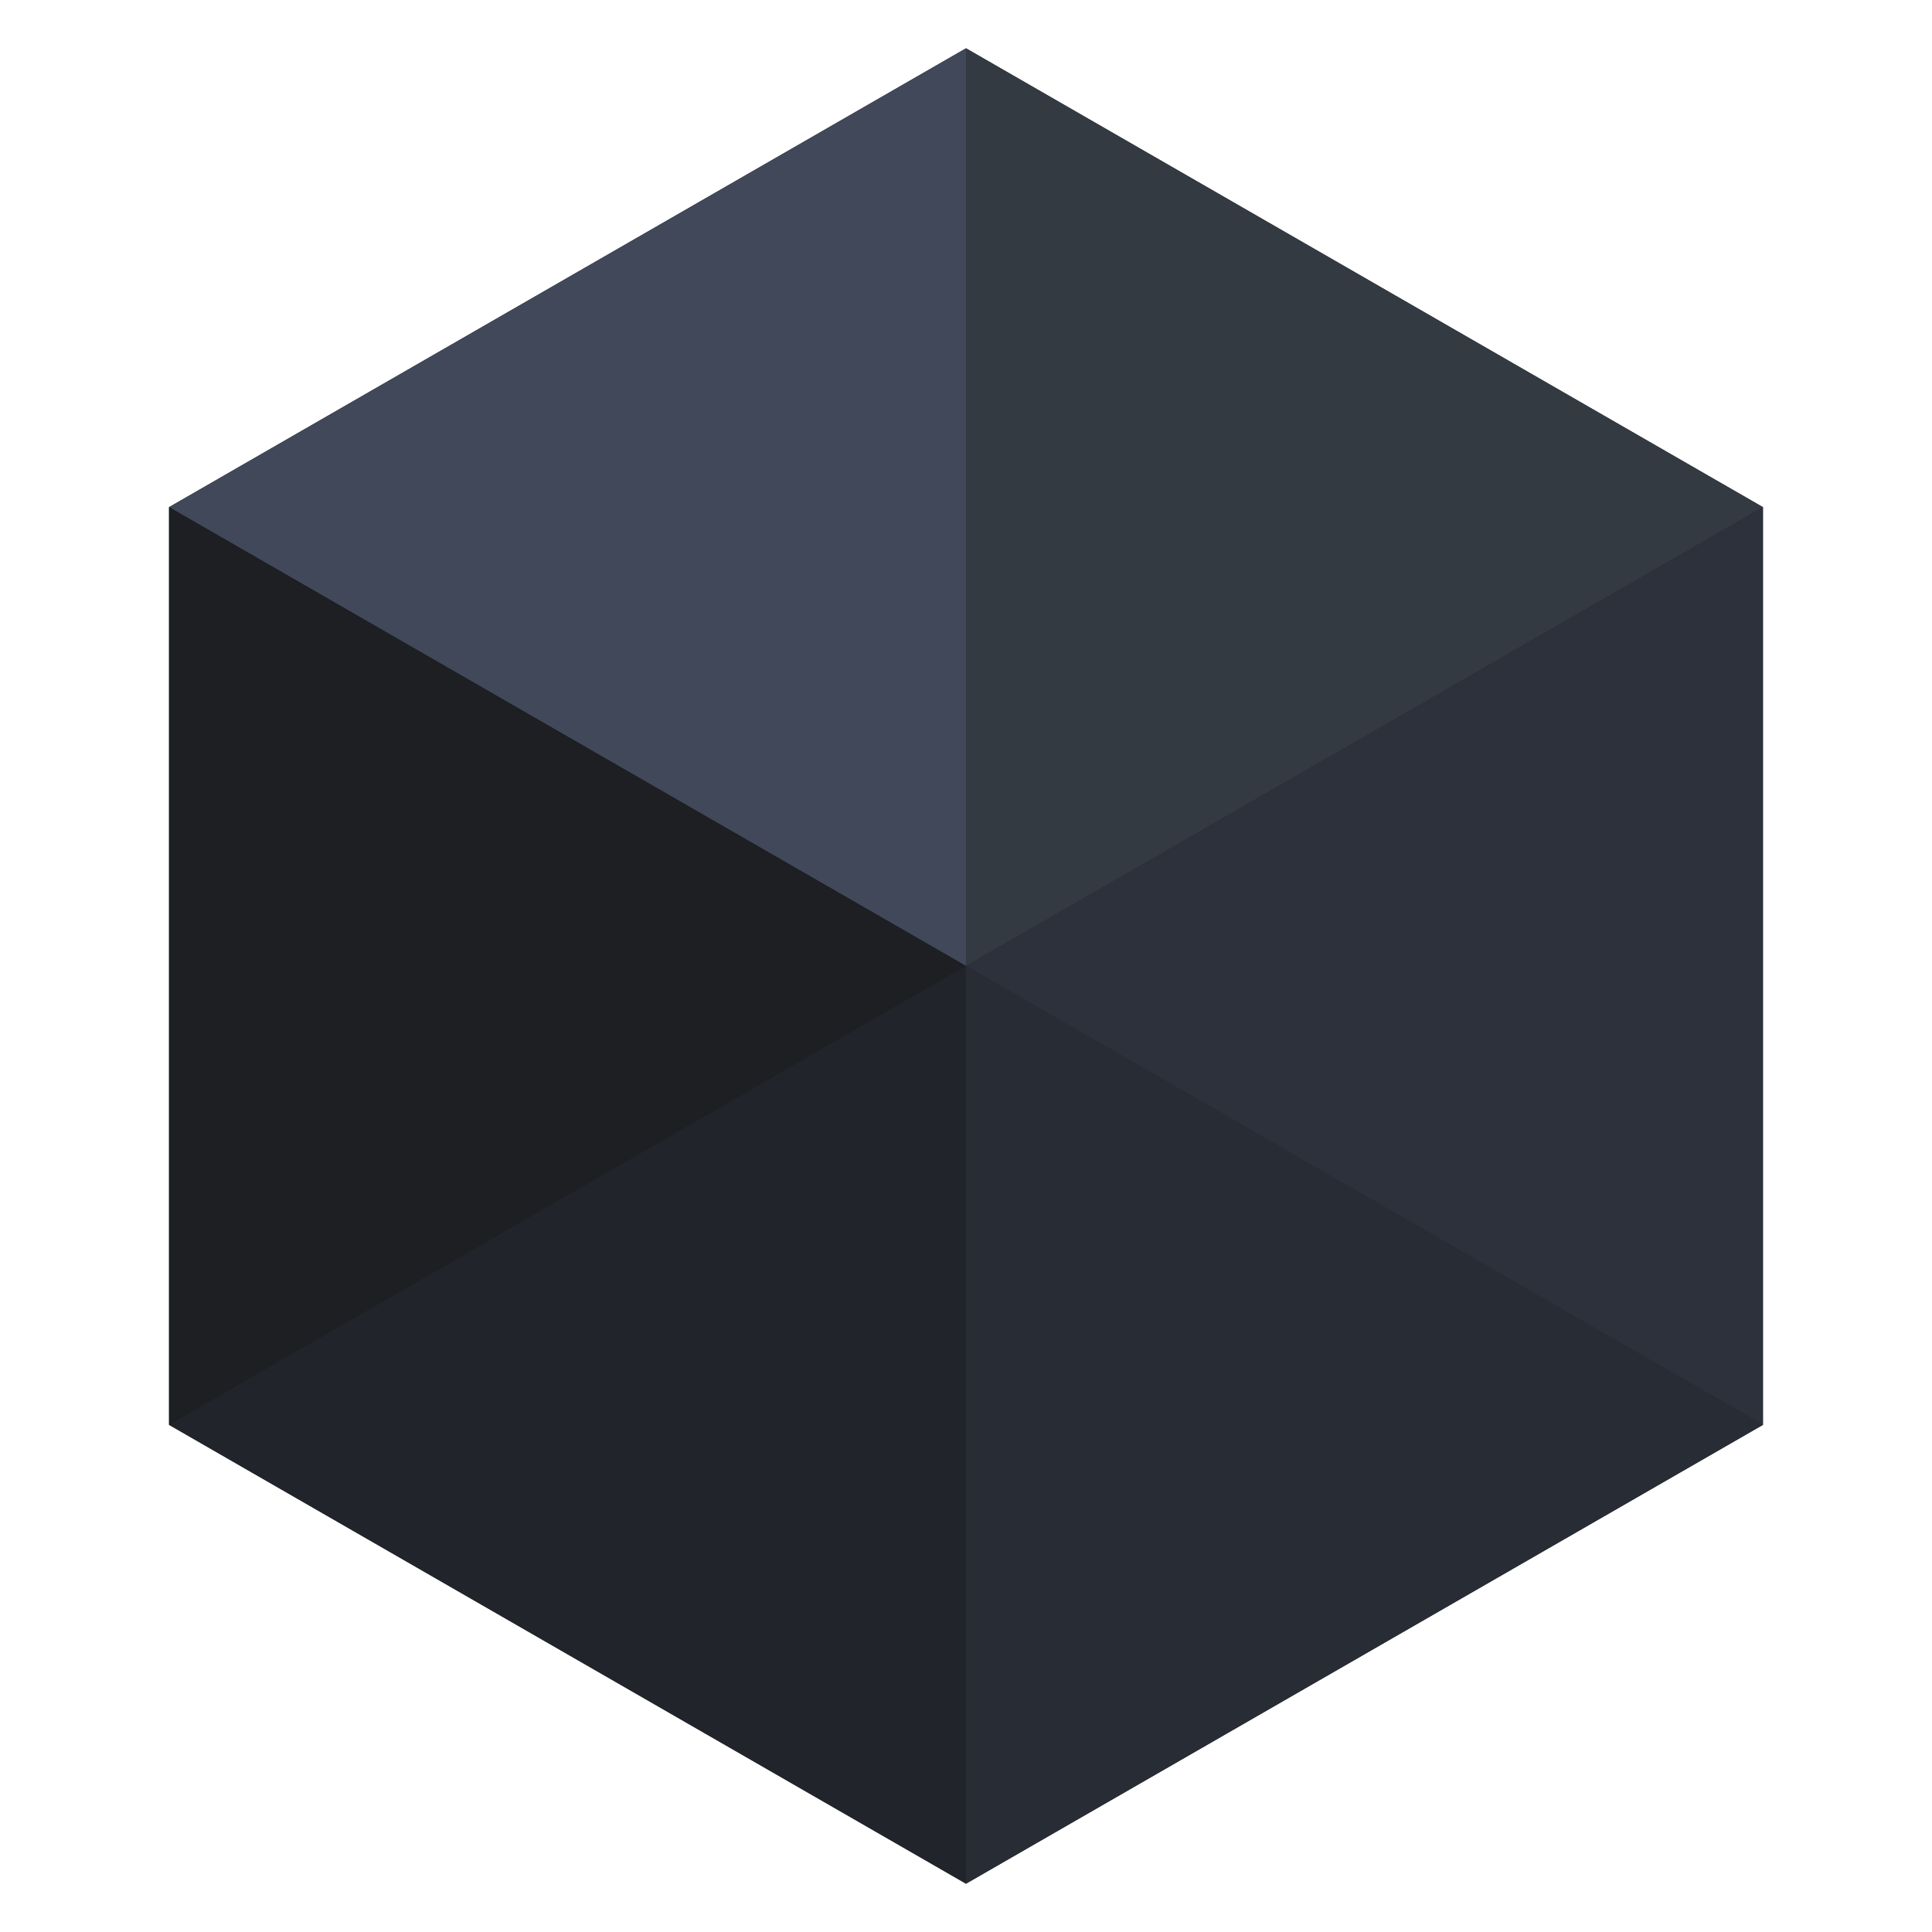
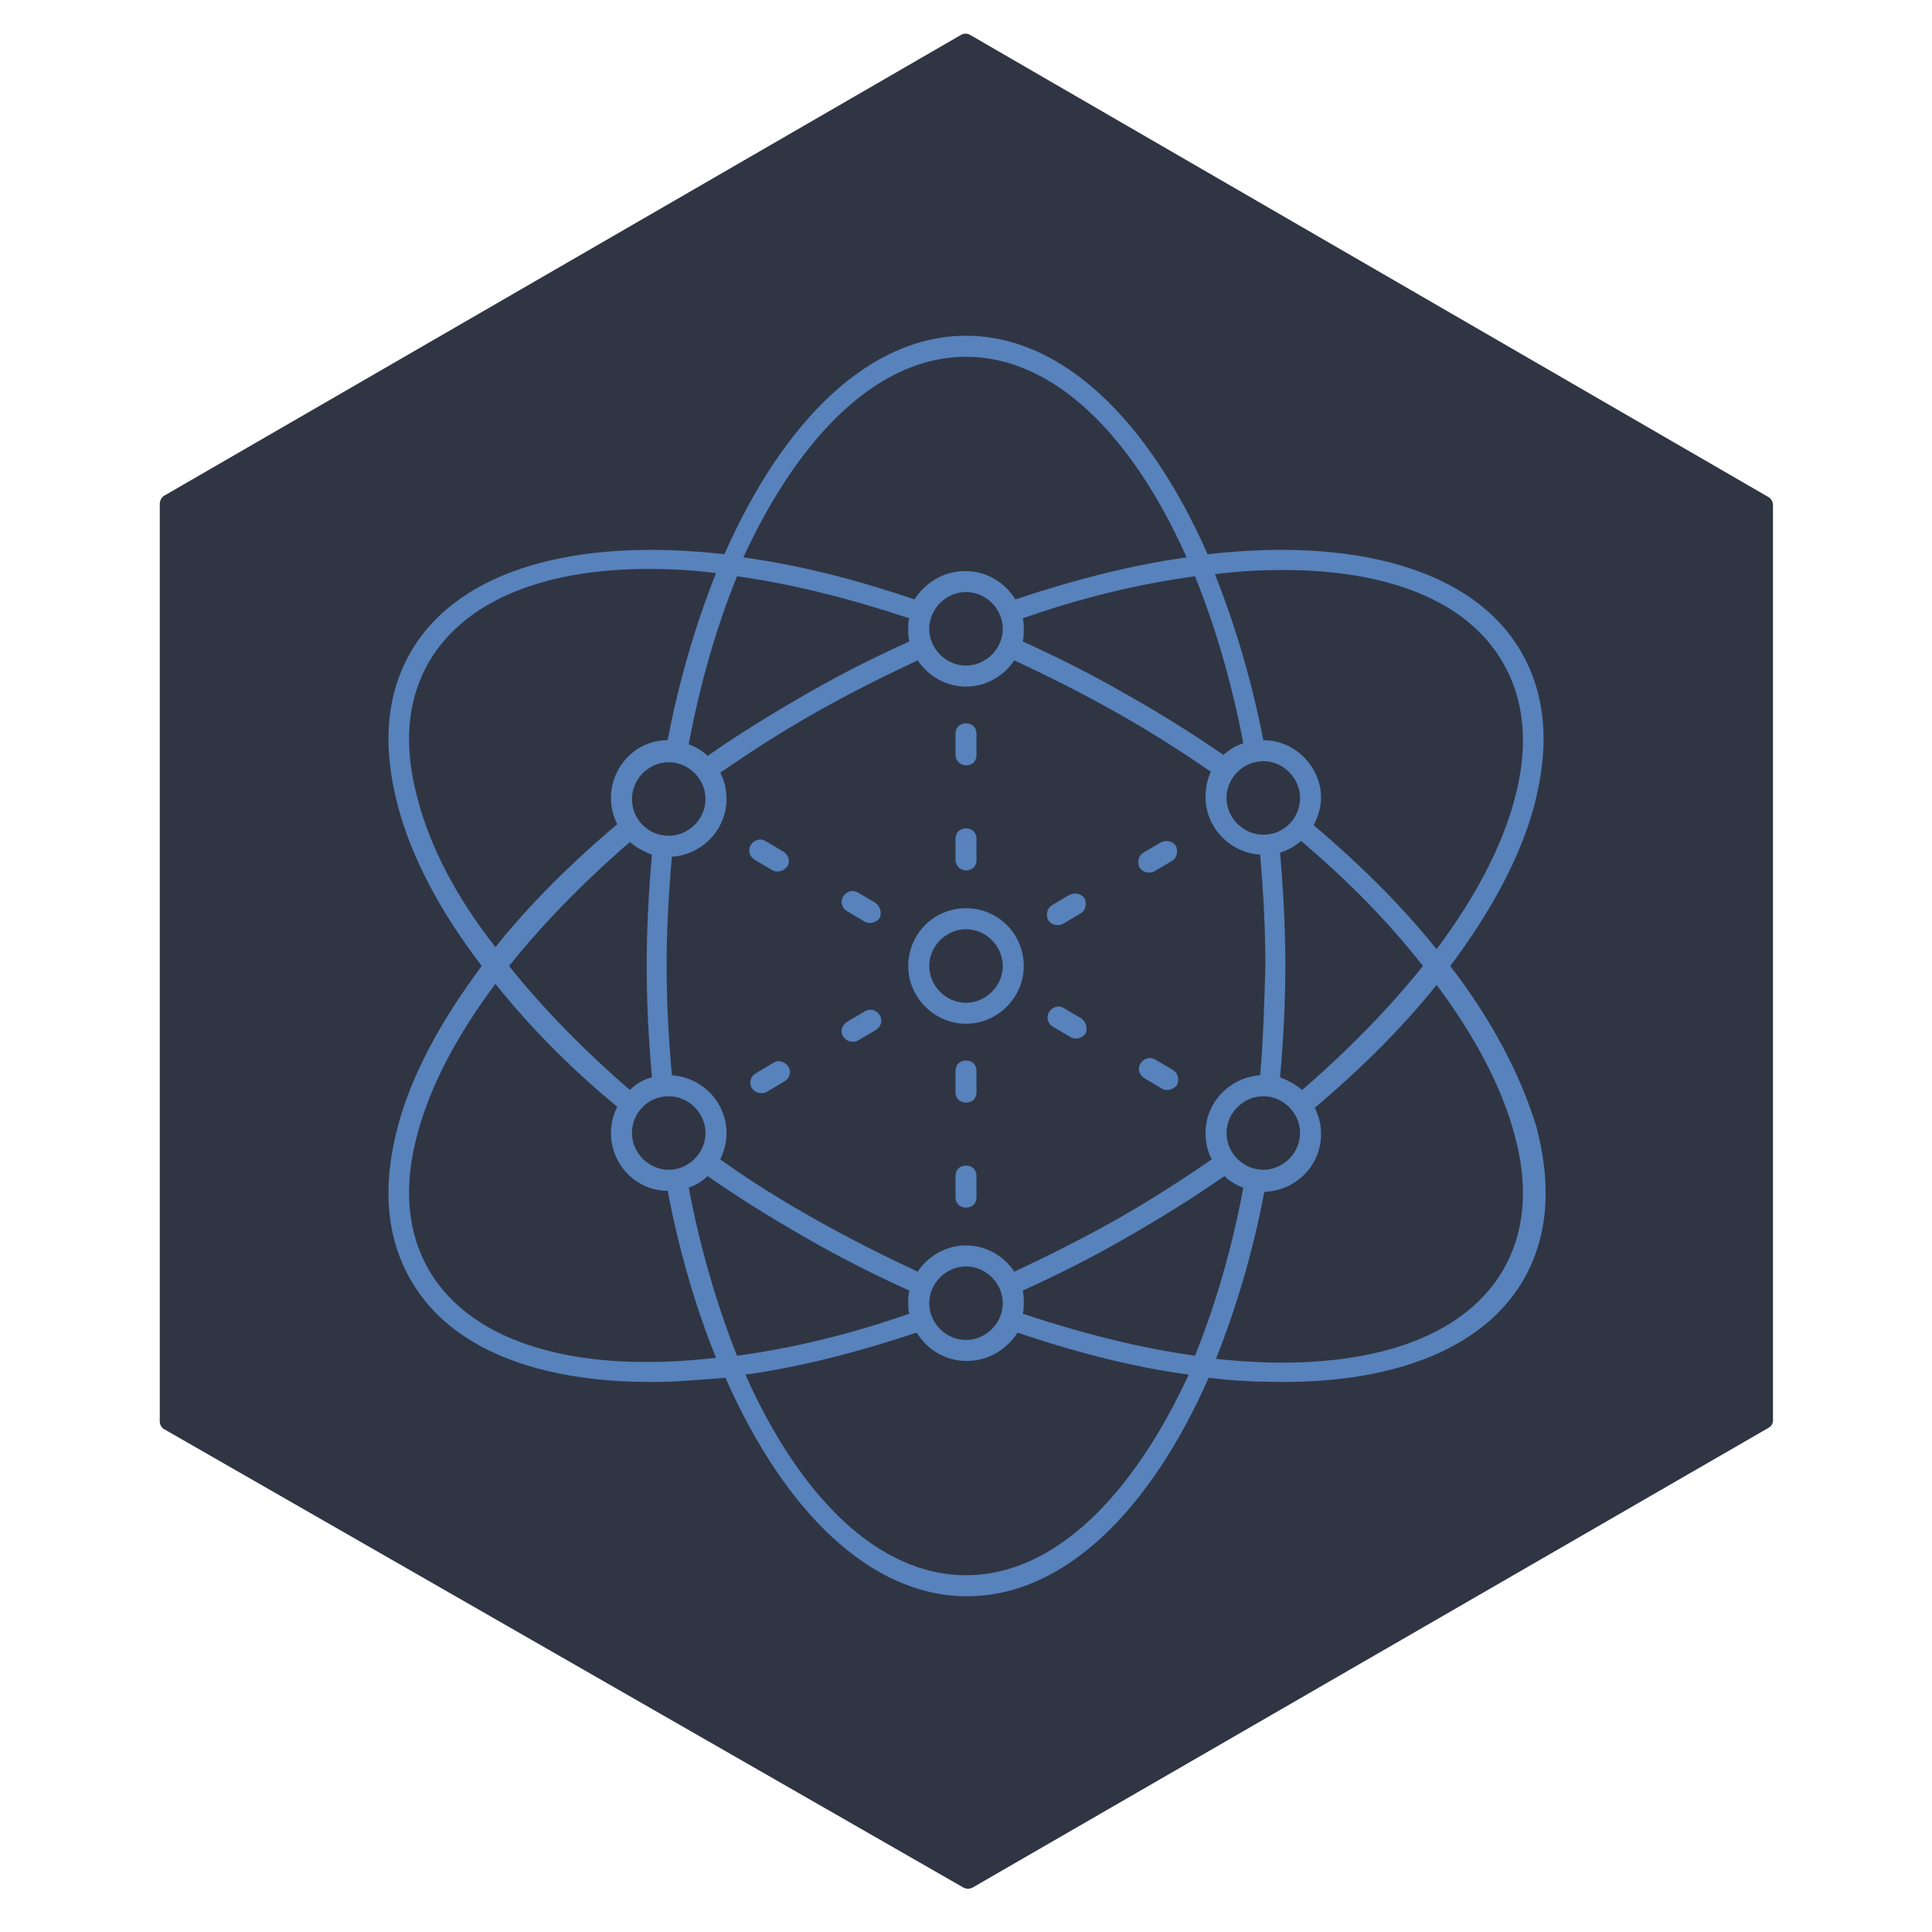
- <svg xmlns="http://www.w3.org/2000/svg" width="80" height="80" viewBox="0 0 80 80">
-   <g fill="none" fill-rule="evenodd">
-     <polygon fill="#1d1f23" fill-rule="nonzero" points="7 21 7 59 40 78 73 59 73 21 40 2" />
-     <polygon fill="#404859" fill-rule="nonzero" points="7 21 40 40 40 2" />
-     <polygon fill="#1d1f23" fill-rule="nonzero" points="40 40 7 21 7 59" />
-     <polygon fill="#21252b" fill-rule="nonzero" points="40 40 7 59 40 78" />
-     <polygon fill="#282c34" fill-rule="nonzero" points="40 40 40 78 73 59" />
-     <polygon fill="#2c313c" fill-rule="nonzero" points="73 21 40 40 73 59" />
-     <polygon fill="#333a42" fill-rule="nonzero" points="40 2 40 40 73 21" />
+ <svg xmlns="http://www.w3.org/2000/svg" version="1.1" width="1000" height="1000" viewBox="0 0 1000 1000" xml:space="preserve">
+   <rect x="0" y="0" width="100%" height="100%" fill="none" />
+   <g transform="matrix(0 6.235 -6.2696 0 500.1941 497.5021)" id="26958">
+     <path style="stroke: none; stroke-width: 0; stroke-dasharray: none; stroke-linecap: butt; stroke-dashoffset: 0; stroke-linejoin: miter; stroke-miterlimit: 4; is-custom-font: none; font-file-url: none; fill: rgb(48,53,68); fill-rule: nonzero; opacity: 1;" vector-effect="non-scaling-stroke" transform=" translate(-79.5, -69.9998)" d="M 156.392 69.465 L 156.392 69.465 C 156.536 69.714 156.536 70.016 156.392 70.264 L 156.388 70.271 L 118.306 136.31 C 118.169 136.478 117.96 136.584 117.731 136.591 H 41.501 C 41.263 136.579 41.045 136.468 40.898 136.293 L 2.618 70.466 L 2.611 70.454 L 2.603 70.441 C 2.466 70.21 2.466 69.925 2.603 69.694 L 2.611 69.682 L 2.618 69.67 L 40.969 3.788 L 40.97 3.786 C 41.104 3.556 41.358 3.406 41.642 3.409 L 41.653 3.409 H 41.664 H 117.682 C 117.916 3.43 118.119 3.564 118.228 3.757 L 118.236 3.772 L 118.244 3.786 L 156.392 69.465 Z" stroke-linecap="round" />
+   </g>
+   <g transform="matrix(5.437 0 0 5.437 500.0036 500.0036)" id="407116">
+     <g style="" vector-effect="non-scaling-stroke">
+       <g transform="matrix(1 0 0 1 9.55 -5.3983)">
+         <path style="stroke: none; stroke-width: 1; stroke-dasharray: none; stroke-linecap: butt; stroke-dashoffset: 0; stroke-linejoin: miter; stroke-miterlimit: 4; is-custom-font: none; font-file-url: none; fill: rgb(87,130,187); fill-rule: nonzero; opacity: 1;" transform=" translate(-84.55, -69.6017)" d="M 83.7 71.1 c 0.2 0 0.3 0 0.5 -0.1 l 1.7 -1 c 0.5 -0.3 0.6 -0.9 0.4 -1.4 c -0.3 -0.5 -0.9 -0.6 -1.4 -0.4 l -1.7 1 c -0.5 0.3 -0.6 0.9 -0.4 1.4 C 83 70.9 83.3 71.1 83.7 71.1 z" stroke-linecap="round" />
+       </g>
+       <g transform="matrix(1 0 0 1 18.25 -10.3983)">
+         <path style="stroke: none; stroke-width: 1; stroke-dasharray: none; stroke-linecap: butt; stroke-dashoffset: 0; stroke-linejoin: miter; stroke-miterlimit: 4; is-custom-font: none; font-file-url: none; fill: rgb(87,130,187); fill-rule: nonzero; opacity: 1;" transform=" translate(-93.25, -64.6017)" d="M 92.4 66.1 c 0.2 0 0.3 0 0.5 -0.1 l 1.7 -1 c 0.5 -0.3 0.6 -0.9 0.4 -1.4 c -0.3 -0.5 -0.9 -0.6 -1.4 -0.4 l -1.7 1 c -0.5 0.3 -0.6 0.9 -0.4 1.4 C 91.7 65.9 92 66.1 92.4 66.1 z" stroke-linecap="round" />
+       </g>
+       <g transform="matrix(1 0 0 1 -9.9813 -5.6205)">
+         <path style="stroke: none; stroke-width: 1; stroke-dasharray: none; stroke-linecap: butt; stroke-dashoffset: 0; stroke-linejoin: miter; stroke-miterlimit: 4; is-custom-font: none; font-file-url: none; fill: rgb(87,130,187); fill-rule: nonzero; opacity: 1;" transform=" translate(-65.0188, -69.3795)" d="M 66.4 69 l -1.7 -1 c -0.5 -0.3 -1.1 -0.1 -1.4 0.4 c -0.3 0.5 -0.1 1.1 0.4 1.4 l 1.7 1 c 0.2 0.1 0.3 0.1 0.5 0.1 c 0.3 0 0.7 -0.2 0.9 -0.5 C 67 69.9 66.8 69.3 66.4 69 z" stroke-linecap="round" />
+       </g>
+       <g transform="matrix(1 0 0 1 -18.75 -10.5205)">
+         <path style="stroke: none; stroke-width: 1; stroke-dasharray: none; stroke-linecap: butt; stroke-dashoffset: 0; stroke-linejoin: miter; stroke-miterlimit: 4; is-custom-font: none; font-file-url: none; fill: rgb(87,130,187); fill-rule: nonzero; opacity: 1;" transform=" translate(-56.25, -64.4795)" d="M 57.6 64.1 l -1.7 -1 c -0.5 -0.3 -1.1 -0.1 -1.4 0.4 c -0.3 0.5 -0.1 1.1 0.4 1.4 l 1.7 1 c 0.2 0.1 0.3 0.1 0.5 0.1 c 0.3 0 0.7 -0.2 0.9 -0.5 C 58.3 65 58.1 64.4 57.6 64.1 z" stroke-linecap="round" />
+       </g>
+       <g transform="matrix(1 0 0 1 0 21)">
+         <path style="stroke: none; stroke-width: 1; stroke-dasharray: none; stroke-linecap: butt; stroke-dashoffset: 0; stroke-linejoin: miter; stroke-miterlimit: 4; is-custom-font: none; font-file-url: none; fill: rgb(87,130,187); fill-rule: nonzero; opacity: 1;" transform=" translate(-75, -96)" d="M 75 94 c -0.6 0 -1 0.4 -1 1 v 2 c 0 0.6 0.4 1 1 1 s 1 -0.4 1 -1 v -2 C 76 94.4 75.6 94 75 94 z" stroke-linecap="round" />
+       </g>
+       <g transform="matrix(1 0 0 1 0 11)">
+         <path style="stroke: none; stroke-width: 1; stroke-dasharray: none; stroke-linecap: butt; stroke-dashoffset: 0; stroke-linejoin: miter; stroke-miterlimit: 4; is-custom-font: none; font-file-url: none; fill: rgb(87,130,187); fill-rule: nonzero; opacity: 1;" transform=" translate(-75, -86)" d="M 75 84 c -0.6 0 -1 0.4 -1 1 v 2 c 0 0.6 0.4 1 1 1 s 1 -0.4 1 -1 v -2 C 76 84.4 75.6 84 75 84 z" stroke-linecap="round" />
+       </g>
+       <g transform="matrix(1 0 0 1 0 -11.1)">
+         <path style="stroke: none; stroke-width: 1; stroke-dasharray: none; stroke-linecap: butt; stroke-dashoffset: 0; stroke-linejoin: miter; stroke-miterlimit: 4; is-custom-font: none; font-file-url: none; fill: rgb(87,130,187); fill-rule: nonzero; opacity: 1;" transform=" translate(-75, -63.9)" d="M 75 65.9 c 0.6 0 1 -0.4 1 -1 v -2 c 0 -0.6 -0.4 -1 -1 -1 s -1 0.4 -1 1 v 2 C 74 65.4 74.4 65.9 75 65.9 z" stroke-linecap="round" />
+       </g>
+       <g transform="matrix(1 0 0 1 0 -21.1)">
+         <path style="stroke: none; stroke-width: 1; stroke-dasharray: none; stroke-linecap: butt; stroke-dashoffset: 0; stroke-linejoin: miter; stroke-miterlimit: 4; is-custom-font: none; font-file-url: none; fill: rgb(87,130,187); fill-rule: nonzero; opacity: 1;" transform=" translate(-75, -53.9)" d="M 75 55.9 c 0.6 0 1 -0.4 1 -1 v -2 c 0 -0.6 -0.4 -1 -1 -1 s -1 0.4 -1 1 v 2 C 74 55.4 74.4 55.9 75 55.9 z" stroke-linecap="round" />
+       </g>
+       <g transform="matrix(1 0 0 1 18.3278 10.2795)">
+         <path style="stroke: none; stroke-width: 1; stroke-dasharray: none; stroke-linecap: butt; stroke-dashoffset: 0; stroke-linejoin: miter; stroke-miterlimit: 4; is-custom-font: none; font-file-url: none; fill: rgb(87,130,187); fill-rule: nonzero; opacity: 1;" transform=" translate(-93.3278, -85.2795)" d="M 94.7 84.9 l -1.7 -1 c -0.5 -0.3 -1.1 -0.1 -1.4 0.4 c -0.3 0.5 -0.1 1.1 0.4 1.4 l 1.7 1 c 0.2 0.1 0.3 0.1 0.5 0.1 c 0.3 0 0.7 -0.2 0.9 -0.5 C 95.3 85.8 95.2 85.2 94.7 84.9 z" stroke-linecap="round" />
+       </g>
+       <g transform="matrix(1 0 0 1 9.6187 5.3795)">
+         <path style="stroke: none; stroke-width: 1; stroke-dasharray: none; stroke-linecap: butt; stroke-dashoffset: 0; stroke-linejoin: miter; stroke-miterlimit: 4; is-custom-font: none; font-file-url: none; fill: rgb(87,130,187); fill-rule: nonzero; opacity: 1;" transform=" translate(-84.6188, -80.3795)" d="M 86 80 l -1.7 -1 c -0.5 -0.3 -1.1 -0.1 -1.4 0.4 s -0.1 1.1 0.4 1.4 l 1.7 1 c 0.2 0.1 0.3 0.1 0.5 0.1 c 0.3 0 0.7 -0.2 0.9 -0.5 C 86.6 80.9 86.4 80.3 86 80 z" stroke-linecap="round" />
+       </g>
+       <g transform="matrix(1 0 0 1 -18.65 10.5795)">
+         <path style="stroke: none; stroke-width: 1; stroke-dasharray: none; stroke-linecap: butt; stroke-dashoffset: 0; stroke-linejoin: miter; stroke-miterlimit: 4; is-custom-font: none; font-file-url: none; fill: rgb(87,130,187); fill-rule: nonzero; opacity: 1;" transform=" translate(-56.35, -85.5795)" d="M 56.7 84.2 l -1.7 1 c -0.5 0.3 -0.7 0.9 -0.4 1.4 c 0.2 0.3 0.5 0.5 0.9 0.5 c 0.2 0 0.3 0 0.5 -0.1 l 1.7 -1 c 0.5 -0.3 0.7 -0.9 0.4 -1.4 C 57.8 84.1 57.1 83.9 56.7 84.2 z" stroke-linecap="round" />
+       </g>
+       <g transform="matrix(1 0 0 1 -9.95 5.6795)">
+         <path style="stroke: none; stroke-width: 1; stroke-dasharray: none; stroke-linecap: butt; stroke-dashoffset: 0; stroke-linejoin: miter; stroke-miterlimit: 4; is-custom-font: none; font-file-url: none; fill: rgb(87,130,187); fill-rule: nonzero; opacity: 1;" transform=" translate(-65.05, -80.6795)" d="M 65.4 79.3 l -1.7 1 c -0.5 0.3 -0.7 0.9 -0.4 1.4 c 0.2 0.3 0.5 0.5 0.9 0.5 c 0.2 0 0.3 0 0.5 -0.1 l 1.7 -1 c 0.5 -0.3 0.7 -0.9 0.4 -1.4 C 66.5 79.2 65.9 79 65.4 79.3 z" stroke-linecap="round" />
+       </g>
+       <g transform="matrix(1 0 0 1 0.1 0)">
+         <path style="stroke: none; stroke-width: 1; stroke-dasharray: none; stroke-linecap: butt; stroke-dashoffset: 0; stroke-linejoin: miter; stroke-miterlimit: 4; is-custom-font: none; font-file-url: none; fill: rgb(87,130,187); fill-rule: nonzero; opacity: 1;" transform=" translate(-75.1, -75)" d="M 121.1 75 c 3.9 -5.2 6.7 -10.4 8 -15.3 c 1.5 -5.7 1.1 -10.6 -1.3 -14.7 c -4.6 -7.8 -15.8 -10.8 -29.8 -9.2 C 92.4 23.1 84.2 15 75 15 c -9.2 0 -17.4 8.1 -23 20.8 c -14 -1.6 -25.2 1.4 -29.8 9.2 c -2.4 4.1 -2.8 9 -1.3 14.7 c 1.3 5 4.1 10.2 8 15.3 c -3.9 5.2 -6.7 10.4 -8 15.3 c -1.5 5.7 -1.1 10.6 1.3 14.7 c 3.8 6.5 12.1 9.6 22.8 9.6 c 2.3 0 4.6 -0.2 7.1 -0.4 c 5.6 12.7 13.8 20.8 23 20.8 c 9.2 0 17.4 -8.1 23 -20.8 c 2.4 0.3 4.8 0.4 7.1 0.4 c 10.7 0 19 -3.2 22.8 -9.6 c 2.4 -4.1 2.8 -9 1.3 -14.7 C 127.8 85.4 125.1 80.2 121.1 75 z M 105.2 37.3 c 9.9 0 17.5 2.9 20.9 8.8 c 2.1 3.6 2.5 8 1.1 13.1 c -1.2 4.5 -3.8 9.4 -7.4 14.2 c -3.2 -4 -7.2 -8 -11.7 -11.8 c 0.4 -0.8 0.7 -1.7 0.7 -2.6 c 0 -3 -2.5 -5.5 -5.5 -5.5 c -1.1 -5.7 -2.7 -11 -4.6 -15.8 C 101 37.4 103.1 37.3 105.2 37.3 z M 106.8 90.9 c 0 1.9 -1.6 3.5 -3.5 3.5 s -3.5 -1.6 -3.5 -3.5 s 1.6 -3.5 3.5 -3.5 S 106.8 89 106.8 90.9 z M 103 85.4 c -2.9 0.2 -5.2 2.6 -5.2 5.5 c 0 0.9 0.2 1.8 0.6 2.5 c -2.9 2 -6 4 -9.2 5.8 c -3.2 1.8 -6.4 3.4 -9.6 4.9 c -1 -1.5 -2.7 -2.5 -4.6 -2.5 c -1.9 0 -3.6 1 -4.6 2.5 c -3.2 -1.5 -6.4 -3.1 -9.6 -4.9 c -3.2 -1.8 -6.3 -3.7 -9.2 -5.8 c 0.4 -0.8 0.6 -1.6 0.6 -2.5 c 0 -2.9 -2.3 -5.3 -5.2 -5.5 c -0.3 -3.4 -0.5 -6.8 -0.5 -10.4 c 0 -3.5 0.2 -7 0.5 -10.4 c 2.9 -0.2 5.2 -2.6 5.2 -5.5 c 0 -0.9 -0.2 -1.8 -0.6 -2.5 c 2.9 -2 6 -4 9.2 -5.8 c 3.2 -1.8 6.4 -3.4 9.6 -4.9 c 1 1.5 2.7 2.5 4.6 2.5 c 1.9 0 3.6 -1 4.6 -2.5 c 3.2 1.5 6.4 3.1 9.6 4.9 c 3.2 1.8 6.2 3.7 9.1 5.7 c -0.3 0.7 -0.5 1.5 -0.5 2.4 c 0 2.9 2.3 5.3 5.2 5.5 c 0.3 3.4 0.5 7 0.5 10.6 C 103.4 78.5 103.3 82 103 85.4 z M 78.5 107.1 c 0 1.9 -1.6 3.5 -3.5 3.5 s -3.5 -1.6 -3.5 -3.5 s 1.6 -3.5 3.5 -3.5 S 78.5 105.2 78.5 107.1 z M 46.7 87.4 c 1.9 0 3.5 1.6 3.5 3.5 s -1.6 3.5 -3.5 3.5 c -1.9 0 -3.5 -1.6 -3.5 -3.5 S 44.7 87.4 46.7 87.4 z M 43.2 59.1 c 0 -1.9 1.6 -3.5 3.5 -3.5 c 1.9 0 3.5 1.6 3.5 3.5 c 0 1.9 -1.6 3.5 -3.5 3.5 C 44.7 62.6 43.2 61 43.2 59.1 z M 71.5 42.9 c 0 -1.9 1.6 -3.5 3.5 -3.5 s 3.5 1.6 3.5 3.5 c 0 1.9 -1.6 3.5 -3.5 3.5 S 71.5 44.8 71.5 42.9 z M 103.3 62.5 c -1.9 0 -3.5 -1.6 -3.5 -3.5 s 1.6 -3.5 3.5 -3.5 s 3.5 1.6 3.5 3.5 S 105.3 62.5 103.3 62.5 z M 99.5 54.9 c -2.9 -2 -6.1 -4 -9.3 -5.8 c -3.3 -1.9 -6.5 -3.5 -9.8 -5 c 0.1 -0.4 0.1 -0.8 0.1 -1.2 c 0 -0.3 0 -0.6 -0.1 -1 c 5.7 -2 11.2 -3.3 16.4 -4 c 1.9 4.7 3.5 10.1 4.6 15.9 C 100.7 54 100.1 54.4 99.5 54.9 z M 69.6 44.1 c -3.3 1.5 -6.5 3.1 -9.8 5 c -3.3 1.9 -6.4 3.8 -9.4 5.9 c -0.5 -0.5 -1.2 -0.9 -1.8 -1.1 c 1.1 -5.9 2.7 -11.3 4.6 -16 c 5.1 0.7 10.7 2.1 16.4 4 c -0.1 0.3 -0.1 0.6 -0.1 1 C 69.5 43.3 69.5 43.7 69.6 44.1 z M 43 63.2 c 0.6 0.5 1.3 0.9 2.1 1.2 c -0.3 3.4 -0.5 7 -0.5 10.6 c 0 3.6 0.2 7.2 0.5 10.6 c -0.8 0.2 -1.5 0.6 -2.1 1.2 C 38.6 83 34.7 79 31.5 75 C 34.7 71 38.6 67 43 63.2 z M 50.4 95 c 3 2.1 6.1 4 9.4 5.9 c 3.3 1.9 6.5 3.5 9.8 5 c -0.1 0.4 -0.1 0.8 -0.1 1.2 c 0 0.3 0 0.6 0.1 1 c -5.7 2 -11.2 3.3 -16.4 4 c -1.9 -4.8 -3.5 -10.2 -4.6 -16 C 49.2 95.9 49.9 95.5 50.4 95 z M 80.4 105.9 c 3.3 -1.5 6.5 -3.1 9.8 -5 c 3.3 -1.9 6.4 -3.8 9.4 -5.9 c 0.5 0.5 1.2 0.9 1.8 1.1 c -1.1 5.9 -2.7 11.3 -4.6 16 c -5.1 -0.7 -10.7 -2.1 -16.4 -4 c 0.1 -0.3 0.1 -0.6 0.1 -1 C 80.5 106.7 80.5 106.3 80.4 105.9 z M 107 86.8 c -0.6 -0.5 -1.3 -0.9 -2.1 -1.2 c 0.3 -3.4 0.5 -7 0.5 -10.6 c 0 -3.7 -0.2 -7.3 -0.5 -10.8 c 0.7 -0.2 1.4 -0.6 2 -1.1 c 4.5 3.8 8.4 7.8 11.6 11.9 C 115.3 79 111.4 83 107 86.8 z M 75 17 c 8.3 0 15.8 7.4 21 19.1 c -5.1 0.7 -10.6 2.1 -16.3 4 c -1 -1.6 -2.7 -2.7 -4.8 -2.7 c -2 0 -3.8 1.1 -4.8 2.7 c -5.6 -1.9 -11.1 -3.3 -16.3 -4 C 59.2 24.4 66.7 17 75 17 z M 22.8 59.1 c -1.4 -5.1 -1 -9.5 1.1 -13.1 c 3.5 -5.9 11.1 -8.8 20.9 -8.8 c 2 0 4.2 0.1 6.4 0.4 c -1.9 4.8 -3.5 10.1 -4.6 15.9 c -3 0 -5.4 2.5 -5.4 5.5 c 0 0.9 0.2 1.7 0.6 2.5 c -4.5 3.8 -8.4 7.7 -11.6 11.7 C 26.5 68.5 24 63.7 22.8 59.1 z M 23.9 104 c -2.1 -3.6 -2.5 -8 -1.1 -13.1 c 1.2 -4.5 3.8 -9.4 7.4 -14.2 c 3.2 4 7.1 8 11.6 11.7 c -0.4 0.8 -0.6 1.6 -0.6 2.5 c 0 3 2.4 5.5 5.4 5.5 c 1.1 5.8 2.7 11.2 4.6 15.9 C 38.3 113.8 28.1 111.1 23.9 104 z M 75 133 c -8.3 0 -15.8 -7.4 -21 -19.1 c 5.1 -0.7 10.6 -2.1 16.3 -4 c 1 1.6 2.7 2.7 4.8 2.7 c 2 0 3.8 -1.1 4.8 -2.7 c 5.6 1.9 11.1 3.3 16.3 4 C 90.8 125.6 83.3 133 75 133 z M 126.1 104 c -4.2 7.1 -14.4 9.8 -27.3 8.4 c 1.9 -4.8 3.5 -10.1 4.6 -15.9 c 3 -0.1 5.4 -2.5 5.4 -5.5 c 0 -0.9 -0.2 -1.7 -0.6 -2.5 c 4.5 -3.8 8.4 -7.7 11.6 -11.7 c 3.6 4.8 6.2 9.7 7.4 14.2 C 128.6 96 128.2 100.4 126.1 104 z" stroke-linecap="round" />
+       </g>
+       <g transform="matrix(1 0 0 1 0 0)">
+         <path style="stroke: none; stroke-width: 1; stroke-dasharray: none; stroke-linecap: butt; stroke-dashoffset: 0; stroke-linejoin: miter; stroke-miterlimit: 4; is-custom-font: none; font-file-url: none; fill: rgb(87,130,187); fill-rule: nonzero; opacity: 1;" transform=" translate(-75, -75)" d="M 75 69.5 c -3.1 0 -5.5 2.5 -5.5 5.5 s 2.5 5.5 5.5 5.5 s 5.5 -2.5 5.5 -5.5 S 78.1 69.5 75 69.5 z M 75 78.5 c -1.9 0 -3.5 -1.6 -3.5 -3.5 s 1.6 -3.5 3.5 -3.5 s 3.5 1.6 3.5 3.5 S 76.9 78.5 75 78.5 z" stroke-linecap="round" />
+       </g>
+     </g>
  </g>
</svg>
